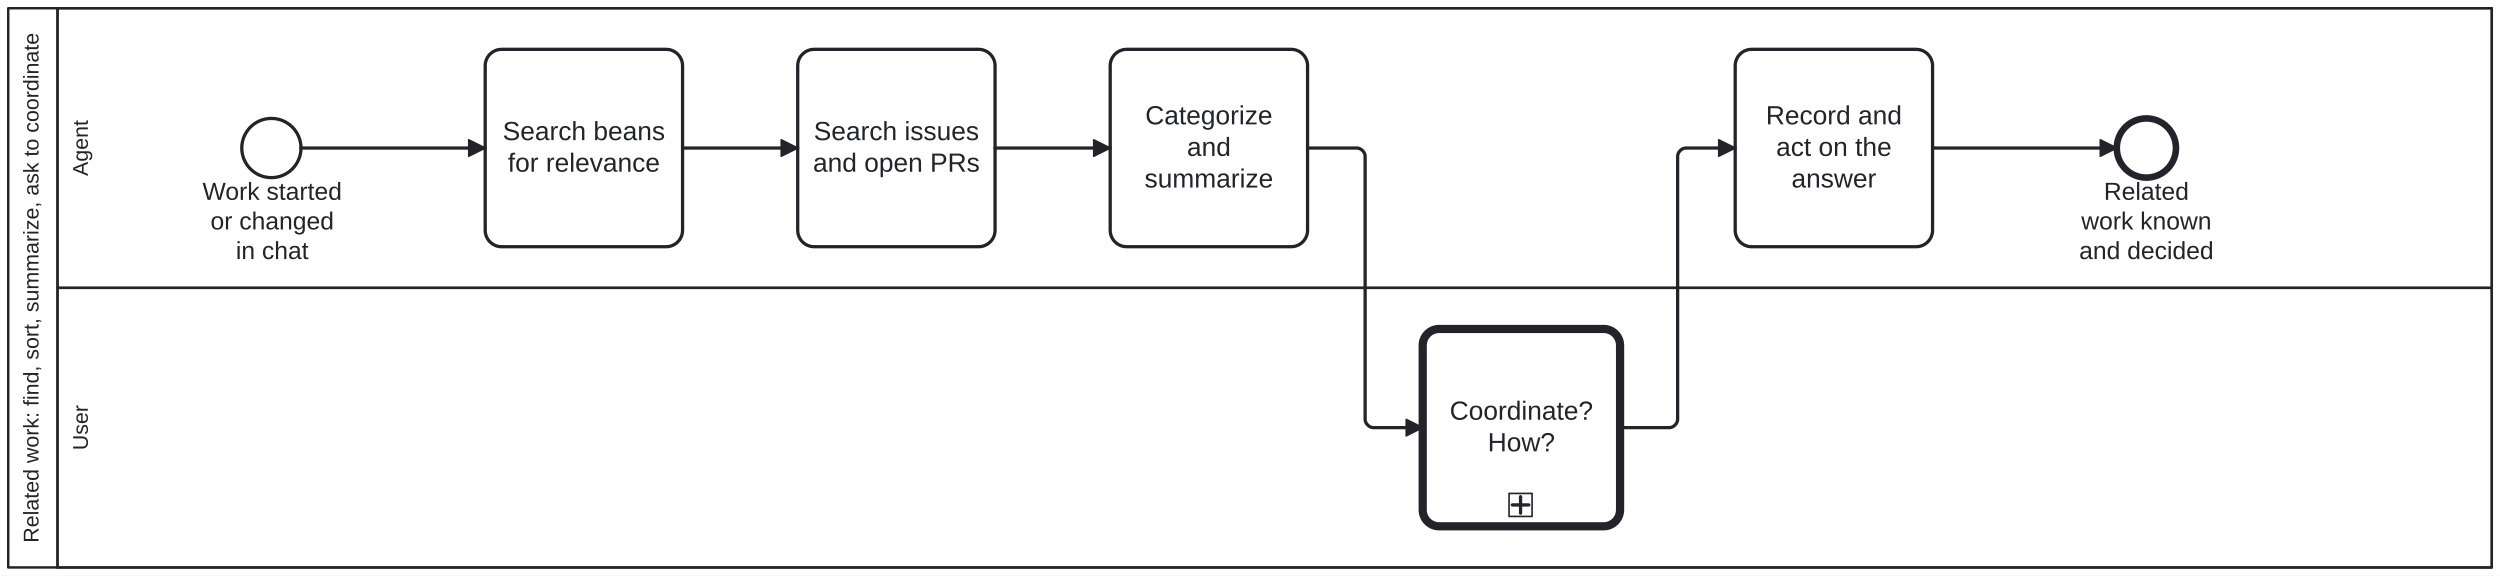
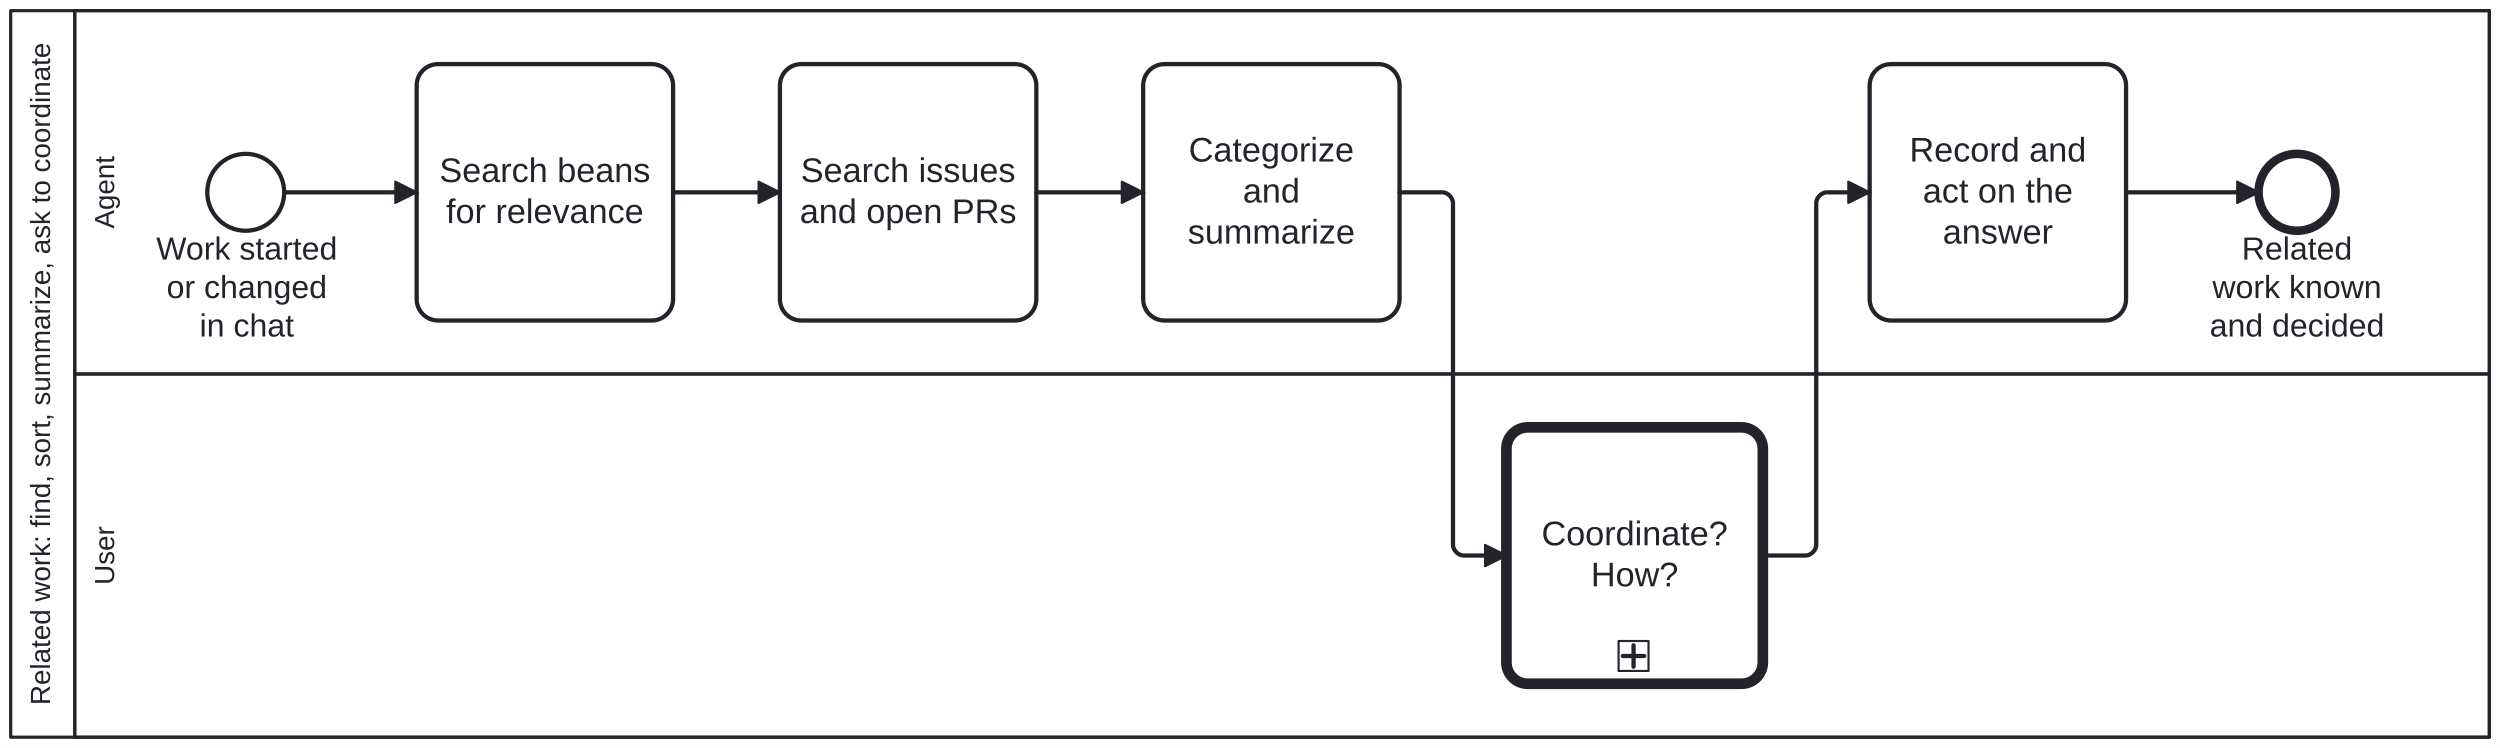
- <svg xmlns="http://www.w3.org/2000/svg" width="100%" style="max-width:100%;height:auto" viewBox="155 75 1520 350" version="1.1">
-   <rect x="155" y="75" width="1520" height="350" fill="#ffffff" />
+ <svg xmlns="http://www.w3.org/2000/svg" width="100%" style="max-width:100%;height:auto" viewBox="155 75 1170 350" version="1.1">
+   <rect x="155" y="75" width="1170" height="350" fill="#ffffff" />
  <g class="djs-group">
    <g class="djs-element djs-shape" data-element-id="Participant_Process_RelatedWork" style="display: block;" transform="matrix(1 0 0 1 160 80)">
      <g class="djs-visual">
-         <rect x="0" y="0" width="1510" height="340" rx="0" ry="0" style="stroke-linecap: round; stroke-linejoin: round; stroke: rgb(34, 36, 42); stroke-width: 1.5px; fill: white; fill-opacity: 0.95;" />
+         <rect x="0" y="0" width="1160" height="340" rx="0" ry="0" style="stroke-linecap: round; stroke-linejoin: round; stroke: rgb(34, 36, 42); stroke-width: 1.5px; fill: white; fill-opacity: 0.95;" />
        <path style="fill: none; stroke-linecap: round; stroke-linejoin: round; stroke: rgb(34, 36, 42); stroke-width: 1.5px;" d="M30,0L30,340" />
        <text lineHeight="1.05" class="djs-label" transform="matrix(-1.83697e-16 -1 1 -1.83697e-16 0 340)" style="font-family: Arial, sans-serif; font-size: 13px; font-weight: normal; fill: rgb(34, 36, 42);">
          <tspan x="15.019" y="18.413">Related work: find, sort, summarize, ask to coordinate</tspan>
        </text>
      </g>
-       <rect class="djs-hit djs-hit-all" x="0" y="0" width="1510" height="340" style="fill: none; stroke-opacity: 0; stroke: white; stroke-width: 15px;" />
+       <rect class="djs-hit djs-hit-all" x="0" y="0" width="1160" height="340" style="fill: none; stroke-opacity: 0; stroke: white; stroke-width: 15px;" />
    </g>
    <g class="djs-children">
      <g class="djs-group">
        <g class="djs-element djs-shape" data-element-id="Lane_User" style="display: block;" transform="matrix(1 0 0 1 190 250)">
          <g class="djs-visual">
-             <rect x="0" y="0" width="1480" height="170" rx="0" ry="0" style="stroke-linecap: round; stroke-linejoin: round; stroke: rgb(34, 36, 42); stroke-width: 1.5px; fill: white; fill-opacity: 0.25;" />
+             <rect x="0" y="0" width="1130" height="170" rx="0" ry="0" style="stroke-linecap: round; stroke-linejoin: round; stroke: rgb(34, 36, 42); stroke-width: 1.5px; fill: white; fill-opacity: 0.25;" />
            <text lineHeight="1.05" class="djs-label" transform="matrix(-1.83697e-16 -1 1 -1.83697e-16 0 170)" style="font-family: Arial, sans-serif; font-size: 13px; font-weight: normal; fill: rgb(34, 36, 42);">
              <tspan x="71.276" y="18.413">User</tspan>
            </text>
          </g>
-           <rect class="djs-hit djs-hit-all" x="0" y="0" width="1480" height="170" style="fill: none; stroke-opacity: 0; stroke: white; stroke-width: 15px;" />
+           <rect class="djs-hit djs-hit-all" x="0" y="0" width="1130" height="170" style="fill: none; stroke-opacity: 0; stroke: white; stroke-width: 15px;" />
        </g>
      </g>
      <g class="djs-group">
        <g class="djs-element djs-shape" data-element-id="Lane_Agent" style="display: block;" transform="matrix(1 0 0 1 190 80)">
          <g class="djs-visual">
-             <rect x="0" y="0" width="1480" height="170" rx="0" ry="0" style="stroke-linecap: round; stroke-linejoin: round; stroke: rgb(34, 36, 42); stroke-width: 1.5px; fill: white; fill-opacity: 0.25;" />
+             <rect x="0" y="0" width="1130" height="170" rx="0" ry="0" style="stroke-linecap: round; stroke-linejoin: round; stroke: rgb(34, 36, 42); stroke-width: 1.5px; fill: white; fill-opacity: 0.25;" />
            <text lineHeight="1.05" class="djs-label" transform="matrix(-1.83697e-16 -1 1 -1.83697e-16 0 170)" style="font-family: Arial, sans-serif; font-size: 13px; font-weight: normal; fill: rgb(34, 36, 42);">
              <tspan x="68.014" y="18.413">Agent</tspan>
            </text>
          </g>
-           <rect class="djs-hit djs-hit-all" x="0" y="0" width="1480" height="170" style="fill: none; stroke-opacity: 0; stroke: white; stroke-width: 15px;" />
-         </g>
-       </g>
-       <g class="djs-group">
-         <g class="djs-element djs-shape" data-element-id="Start_RW" style="display: block;" transform="matrix(1 0 0 1 302 147)">
+           <rect class="djs-hit djs-hit-all" x="0" y="0" width="1130" height="170" style="fill: none; stroke-opacity: 0; stroke: white; stroke-width: 15px;" />
+         </g>
+       </g>
+       <g class="djs-group">
+         <g class="djs-element djs-shape" data-element-id="Start_RW" style="display: block;" transform="matrix(1 0 0 1 252 147)">
          <g class="djs-visual">
            <circle cx="18" cy="18" r="18" style="stroke-linecap: round; stroke-linejoin: round; stroke: rgb(34, 36, 42); stroke-width: 2px; fill: white; fill-opacity: 0.95;" />
          </g>
          <rect class="djs-hit djs-hit-all" x="0" y="0" width="36" height="36" style="fill: none; stroke-opacity: 0; stroke: white; stroke-width: 15px;" />
        </g>
      </g>
      <g class="djs-group">
-         <g class="djs-element djs-shape" data-element-id="Start_RW_label" style="display: block;" transform="matrix(1 0 0 1 278 183)">
+         <g class="djs-element djs-shape" data-element-id="Start_RW_label" style="display: block;" transform="matrix(1 0 0 1 228 183)">
          <g class="djs-visual">
            <text lineHeight="1.2" class="djs-label" style="font-family: Arial, sans-serif; font-size: 15px; font-weight: normal; fill: rgb(34, 36, 42);">
              <tspan x="0.126" y="13.5">Work started</tspan>
              <tspan x="4.971" y="31.5">or changed </tspan>
              <tspan x="20.403" y="49.5">in chat</tspan>
            </text>
          </g>
          <rect class="djs-hit djs-hit-all" x="0" y="0" width="85" height="54" style="fill: none; stroke-opacity: 0; stroke: white; stroke-width: 15px;" />
        </g>
      </g>
      <g class="djs-group">
-         <g class="djs-element djs-shape" data-element-id="A_SearchBeans" style="display: block;" transform="matrix(1 0 0 1 450 105)">
+         <g class="djs-element djs-shape" data-element-id="A_SearchBeans" style="display: block;" transform="matrix(1 0 0 1 350 105)">
          <g class="djs-visual">
            <rect x="0" y="0" width="120" height="120" rx="10" ry="10" style="stroke-linecap: round; stroke-linejoin: round; stroke: rgb(34, 36, 42); stroke-width: 2px; fill: white; fill-opacity: 0.95;" />
            <text lineHeight="1.2" class="djs-label" style="font-family: Arial, sans-serif; font-size: 16px; font-weight: normal; fill: rgb(34, 36, 42);">
              <tspan x="10.633" y="55.2">Search beans </tspan>
              <tspan x="13.754" y="74.4">for relevance</tspan>
            </text>
          </g>
          <rect class="djs-hit djs-hit-all" x="0" y="0" width="120" height="120" style="fill: none; stroke-opacity: 0; stroke: white; stroke-width: 15px;" />
        </g>
      </g>
      <g class="djs-group">
-         <g class="djs-element djs-shape" data-element-id="A_SearchIssues" style="display: block;" transform="matrix(1 0 0 1 640 105)">
+         <g class="djs-element djs-shape" data-element-id="A_SearchIssues" style="display: block;" transform="matrix(1 0 0 1 520 105)">
          <g class="djs-visual">
            <rect x="0" y="0" width="120" height="120" rx="10" ry="10" style="stroke-linecap: round; stroke-linejoin: round; stroke: rgb(34, 36, 42); stroke-width: 2px; fill: white; fill-opacity: 0.95;" />
            <text lineHeight="1.2" class="djs-label" style="font-family: Arial, sans-serif; font-size: 16px; font-weight: normal; fill: rgb(34, 36, 42);">
              <tspan x="9.754" y="55.2">Search issues</tspan>
              <tspan x="9.297" y="74.4">and open PRs</tspan>
            </text>
          </g>
          <rect class="djs-hit djs-hit-all" x="0" y="0" width="120" height="120" style="fill: none; stroke-opacity: 0; stroke: white; stroke-width: 15px;" />
        </g>
      </g>
      <g class="djs-group">
-         <g class="djs-element djs-shape" data-element-id="A_Categorize" style="display: block;" transform="matrix(1 0 0 1 830 105)">
+         <g class="djs-element djs-shape" data-element-id="A_Categorize" style="display: block;" transform="matrix(1 0 0 1 690 105)">
          <g class="djs-visual">
            <rect x="0" y="0" width="120" height="120" rx="10" ry="10" style="stroke-linecap: round; stroke-linejoin: round; stroke: rgb(34, 36, 42); stroke-width: 2px; fill: white; fill-opacity: 0.95;" />
            <text lineHeight="1.2" class="djs-label" style="font-family: Arial, sans-serif; font-size: 16px; font-weight: normal; fill: rgb(34, 36, 42);">
              <tspan x="21.312" y="45.6">Categorize </tspan>
              <tspan x="46.652" y="64.8">and </tspan>
              <tspan x="20.883" y="84">summarize</tspan>
            </text>
          </g>
          <rect class="djs-hit djs-hit-all" x="0" y="0" width="120" height="120" style="fill: none; stroke-opacity: 0; stroke: white; stroke-width: 15px;" />
        </g>
      </g>
      <g class="djs-group">
-         <g class="djs-element djs-shape" data-element-id="U_Coordinate" style="display: block;" transform="matrix(1 0 0 1 1020 275)">
+         <g class="djs-element djs-shape" data-element-id="U_Coordinate" style="display: block;" transform="matrix(1 0 0 1 860 275)">
          <g class="djs-visual">
            <rect x="0" y="0" width="120" height="120" rx="10" ry="10" style="stroke-linecap: round; stroke-linejoin: round; stroke: rgb(34, 36, 42); stroke-width: 5px; fill: white; fill-opacity: 0.95;" />
            <text lineHeight="1.2" class="djs-label" style="font-family: Arial, sans-serif; font-size: 16px; font-weight: normal; fill: rgb(34, 36, 42);">
              <tspan x="16.414" y="55.2">Coordinate? </tspan>
              <tspan x="39.547" y="74.4">How?</tspan>
            </text>
            <rect x="0" y="0" width="14" height="14" rx="0" ry="0" style="stroke-linecap: round; stroke-linejoin: round; stroke: rgb(34, 36, 42); stroke-width: 1px; fill: white;" transform="matrix(1 0 0 1 52.5 100)" />
            <path data-marker="sub-process" d="m52.5,100 m 7,2 l 0,10 m -5,-5 l 10,0" style="fill: white; stroke-linecap: round; stroke-linejoin: round; stroke: rgb(34, 36, 42); stroke-width: 2px;" />
          </g>
          <rect class="djs-hit djs-hit-all" x="0" y="0" width="120" height="120" style="fill: none; stroke-opacity: 0; stroke: white; stroke-width: 15px;" />
        </g>
      </g>
      <g class="djs-group">
-         <g class="djs-element djs-shape" data-element-id="A_Record" style="display: block;" transform="matrix(1 0 0 1 1210 105)">
+         <g class="djs-element djs-shape" data-element-id="A_Record" style="display: block;" transform="matrix(1 0 0 1 1030 105)">
          <g class="djs-visual">
            <rect x="0" y="0" width="120" height="120" rx="10" ry="10" style="stroke-linecap: round; stroke-linejoin: round; stroke: rgb(34, 36, 42); stroke-width: 2px; fill: white; fill-opacity: 0.95;" />
            <text lineHeight="1.2" class="djs-label" style="font-family: Arial, sans-serif; font-size: 16px; font-weight: normal; fill: rgb(34, 36, 42);">
              <tspan x="18.641" y="45.6">Record and </tspan>
              <tspan x="24.863" y="64.8">act on the </tspan>
              <tspan x="34.211" y="84">answer</tspan>
            </text>
          </g>
          <rect class="djs-hit djs-hit-all" x="0" y="0" width="120" height="120" style="fill: none; stroke-opacity: 0; stroke: white; stroke-width: 15px;" />
        </g>
      </g>
      <g class="djs-group">
-         <g class="djs-element djs-shape" data-element-id="End_RW" style="display: block;" transform="matrix(1 0 0 1 1442 147)">
+         <g class="djs-element djs-shape" data-element-id="End_RW" style="display: block;" transform="matrix(1 0 0 1 1212 147)">
          <g class="djs-visual">
            <circle cx="18" cy="18" r="18" style="stroke-linecap: round; stroke-linejoin: round; stroke: rgb(34, 36, 42); stroke-width: 4px; fill: white; fill-opacity: 0.95;" />
          </g>
          <rect class="djs-hit djs-hit-all" x="0" y="0" width="36" height="36" style="fill: none; stroke-opacity: 0; stroke: white; stroke-width: 15px;" />
        </g>
      </g>
      <g class="djs-group">
-         <g class="djs-element djs-shape" data-element-id="End_RW_label" style="display: block;" transform="matrix(1 0 0 1 1416 183)">
+         <g class="djs-element djs-shape" data-element-id="End_RW_label" style="display: block;" transform="matrix(1 0 0 1 1186 183)">
          <g class="djs-visual">
            <text lineHeight="1.2" class="djs-label" style="font-family: Arial, sans-serif; font-size: 15px; font-weight: normal; fill: rgb(34, 36, 42);">
              <tspan x="18.149" y="13.5">Related </tspan>
              <tspan x="4.402" y="31.5">work known </tspan>
              <tspan x="3.131" y="49.5">and decided</tspan>
            </text>
          </g>
          <rect class="djs-hit djs-hit-all" x="0" y="0" width="88" height="54" style="fill: none; stroke-opacity: 0; stroke: white; stroke-width: 15px;" />
        </g>
      </g>
      <g class="djs-group">
        <g class="djs-element djs-connection" data-element-id="SF_Process_RelatedWork_1" style="display: block;">
          <g class="djs-visual">
            <defs>
              <marker id="bpmn-marker-1" viewBox="0 0 20 20" refX="11" refY="10" markerWidth="10" markerHeight="10" orient="auto">
                <path d="M 1 5 L 11 10 L 1 15 Z" style="stroke-linecap: round; stroke-linejoin: round; stroke: rgb(34, 36, 42); stroke-width: 1px; fill: rgb(34, 36, 42);" />
              </marker>
            </defs>
-             <path data-corner-radius="5" style="fill: none; stroke-linecap: round; stroke-linejoin: round; stroke: rgb(34, 36, 42); stroke-width: 2px; marker-end: url('#bpmn-marker-1');" d="M338,165L450,165" />
-           </g>
-           <path d="M338,165L450,165" class="djs-hit djs-hit-stroke" style="fill: none; stroke-opacity: 0; stroke: white; stroke-width: 15px;" />
+             <path data-corner-radius="5" style="fill: none; stroke-linecap: round; stroke-linejoin: round; stroke: rgb(34, 36, 42); stroke-width: 2px; marker-end: url('#bpmn-marker-1');" d="M288,165L350,165" />
+           </g>
+           <path d="M288,165L350,165" class="djs-hit djs-hit-stroke" style="fill: none; stroke-opacity: 0; stroke: white; stroke-width: 15px;" />
        </g>
      </g>
      <g class="djs-group">
        <g class="djs-element djs-connection" data-element-id="SF_Process_RelatedWork_2" style="display: block;">
          <g class="djs-visual">
            <defs>
              <marker id="bpmn-marker-2" viewBox="0 0 20 20" refX="11" refY="10" markerWidth="10" markerHeight="10" orient="auto">
                <path d="M 1 5 L 11 10 L 1 15 Z" style="stroke-linecap: round; stroke-linejoin: round; stroke: rgb(34, 36, 42); stroke-width: 1px; fill: rgb(34, 36, 42);" />
              </marker>
            </defs>
-             <path data-corner-radius="5" style="fill: none; stroke-linecap: round; stroke-linejoin: round; stroke: rgb(34, 36, 42); stroke-width: 2px; marker-end: url('#bpmn-marker-2');" d="M570,165L640,165" />
-           </g>
-           <path d="M570,165L640,165" class="djs-hit djs-hit-stroke" style="fill: none; stroke-opacity: 0; stroke: white; stroke-width: 15px;" />
+             <path data-corner-radius="5" style="fill: none; stroke-linecap: round; stroke-linejoin: round; stroke: rgb(34, 36, 42); stroke-width: 2px; marker-end: url('#bpmn-marker-2');" d="M470,165L520,165" />
+           </g>
+           <path d="M470,165L520,165" class="djs-hit djs-hit-stroke" style="fill: none; stroke-opacity: 0; stroke: white; stroke-width: 15px;" />
        </g>
      </g>
      <g class="djs-group">
        <g class="djs-element djs-connection" data-element-id="SF_Process_RelatedWork_3" style="display: block;">
          <g class="djs-visual">
            <defs>
              <marker id="bpmn-marker-3" viewBox="0 0 20 20" refX="11" refY="10" markerWidth="10" markerHeight="10" orient="auto">
                <path d="M 1 5 L 11 10 L 1 15 Z" style="stroke-linecap: round; stroke-linejoin: round; stroke: rgb(34, 36, 42); stroke-width: 1px; fill: rgb(34, 36, 42);" />
              </marker>
            </defs>
-             <path data-corner-radius="5" style="fill: none; stroke-linecap: round; stroke-linejoin: round; stroke: rgb(34, 36, 42); stroke-width: 2px; marker-end: url('#bpmn-marker-3');" d="M760,165L830,165" />
-           </g>
-           <path d="M760,165L830,165" class="djs-hit djs-hit-stroke" style="fill: none; stroke-opacity: 0; stroke: white; stroke-width: 15px;" />
+             <path data-corner-radius="5" style="fill: none; stroke-linecap: round; stroke-linejoin: round; stroke: rgb(34, 36, 42); stroke-width: 2px; marker-end: url('#bpmn-marker-3');" d="M640,165L690,165" />
+           </g>
+           <path d="M640,165L690,165" class="djs-hit djs-hit-stroke" style="fill: none; stroke-opacity: 0; stroke: white; stroke-width: 15px;" />
        </g>
      </g>
      <g class="djs-group">
        <g class="djs-element djs-connection" data-element-id="SF_Process_RelatedWork_4" style="display: block;">
          <g class="djs-visual">
            <defs>
              <marker id="bpmn-marker-4" viewBox="0 0 20 20" refX="11" refY="10" markerWidth="10" markerHeight="10" orient="auto">
                <path d="M 1 5 L 11 10 L 1 15 Z" style="stroke-linecap: round; stroke-linejoin: round; stroke: rgb(34, 36, 42); stroke-width: 1px; fill: rgb(34, 36, 42);" />
              </marker>
            </defs>
-             <path data-corner-radius="5" style="fill: none; stroke-linecap: round; stroke-linejoin: round; stroke: rgb(34, 36, 42); stroke-width: 2px; marker-end: url('#bpmn-marker-4');" d="M950,165L980,165C982.5,165,985,167.5,985,170L985,330C985,332.5,987.5,335,990,335L1020,335" />
-           </g>
-           <path d="M950,165L985,165L985,335L1020,335" class="djs-hit djs-hit-stroke" style="fill: none; stroke-opacity: 0; stroke: white; stroke-width: 15px;" />
+             <path data-corner-radius="5" style="fill: none; stroke-linecap: round; stroke-linejoin: round; stroke: rgb(34, 36, 42); stroke-width: 2px; marker-end: url('#bpmn-marker-4');" d="M810,165L830,165C832.5,165,835,167.5,835,170L835,330C835,332.5,837.5,335,840,335L860,335" />
+           </g>
+           <path d="M810,165L835,165L835,335L860,335" class="djs-hit djs-hit-stroke" style="fill: none; stroke-opacity: 0; stroke: white; stroke-width: 15px;" />
        </g>
      </g>
      <g class="djs-group">
        <g class="djs-element djs-connection" data-element-id="SF_Process_RelatedWork_5" style="display: block;">
          <g class="djs-visual">
            <defs>
              <marker id="bpmn-marker-5" viewBox="0 0 20 20" refX="11" refY="10" markerWidth="10" markerHeight="10" orient="auto">
                <path d="M 1 5 L 11 10 L 1 15 Z" style="stroke-linecap: round; stroke-linejoin: round; stroke: rgb(34, 36, 42); stroke-width: 1px; fill: rgb(34, 36, 42);" />
              </marker>
            </defs>
-             <path data-corner-radius="5" style="fill: none; stroke-linecap: round; stroke-linejoin: round; stroke: rgb(34, 36, 42); stroke-width: 2px; marker-end: url('#bpmn-marker-5');" d="M1140,335L1170,335C1172.5,335,1175,332.5,1175,330L1175,170C1175,167.5,1177.5,165,1180,165L1210,165" />
-           </g>
-           <path d="M1140,335L1175,335L1175,165L1210,165" class="djs-hit djs-hit-stroke" style="fill: none; stroke-opacity: 0; stroke: white; stroke-width: 15px;" />
+             <path data-corner-radius="5" style="fill: none; stroke-linecap: round; stroke-linejoin: round; stroke: rgb(34, 36, 42); stroke-width: 2px; marker-end: url('#bpmn-marker-5');" d="M980,335L1000,335C1002.5,335,1005,332.5,1005,330L1005,170C1005,167.5,1007.5,165,1010,165L1030,165" />
+           </g>
+           <path d="M980,335L1005,335L1005,165L1030,165" class="djs-hit djs-hit-stroke" style="fill: none; stroke-opacity: 0; stroke: white; stroke-width: 15px;" />
        </g>
      </g>
      <g class="djs-group">
        <g class="djs-element djs-connection" data-element-id="SF_Process_RelatedWork_6" style="display: block;">
          <g class="djs-visual">
            <defs>
              <marker id="bpmn-marker-6" viewBox="0 0 20 20" refX="11" refY="10" markerWidth="10" markerHeight="10" orient="auto">
                <path d="M 1 5 L 11 10 L 1 15 Z" style="stroke-linecap: round; stroke-linejoin: round; stroke: rgb(34, 36, 42); stroke-width: 1px; fill: rgb(34, 36, 42);" />
              </marker>
            </defs>
-             <path data-corner-radius="5" style="fill: none; stroke-linecap: round; stroke-linejoin: round; stroke: rgb(34, 36, 42); stroke-width: 2px; marker-end: url('#bpmn-marker-6');" d="M1330,165L1442,165" />
-           </g>
-           <path d="M1330,165L1442,165" class="djs-hit djs-hit-stroke" style="fill: none; stroke-opacity: 0; stroke: white; stroke-width: 15px;" />
+             <path data-corner-radius="5" style="fill: none; stroke-linecap: round; stroke-linejoin: round; stroke: rgb(34, 36, 42); stroke-width: 2px; marker-end: url('#bpmn-marker-6');" d="M1150,165L1212,165" />
+           </g>
+           <path d="M1150,165L1212,165" class="djs-hit djs-hit-stroke" style="fill: none; stroke-opacity: 0; stroke: white; stroke-width: 15px;" />
        </g>
      </g>
    </g>
  </g>
</svg>
